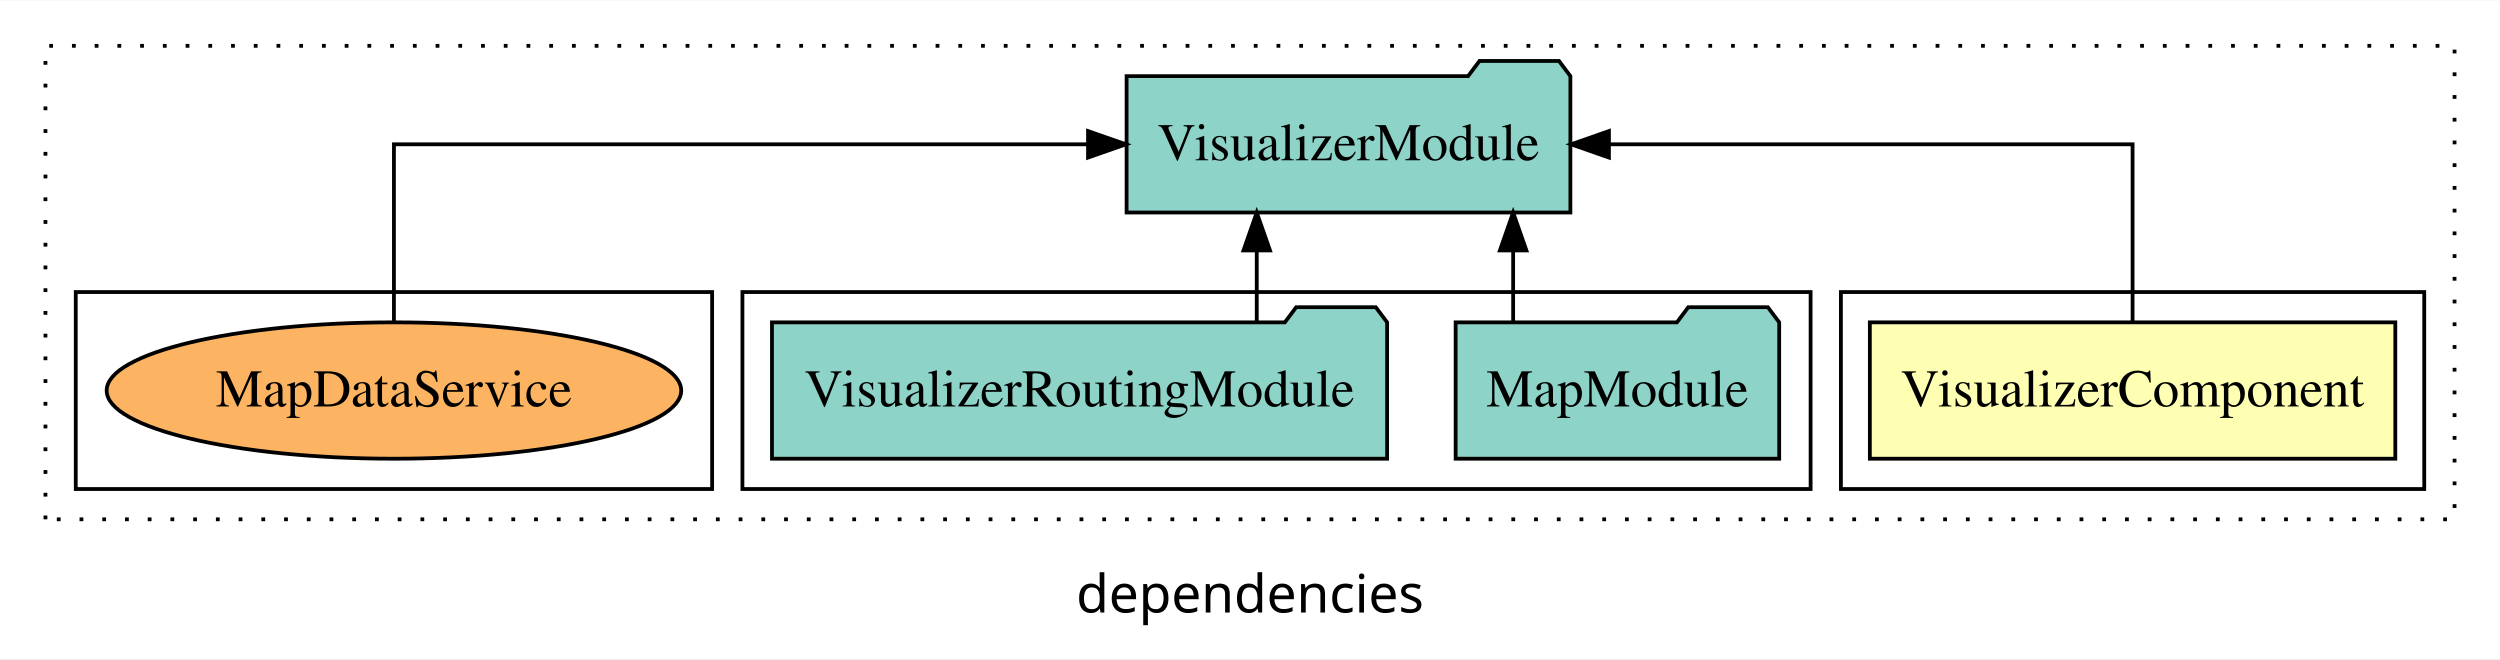
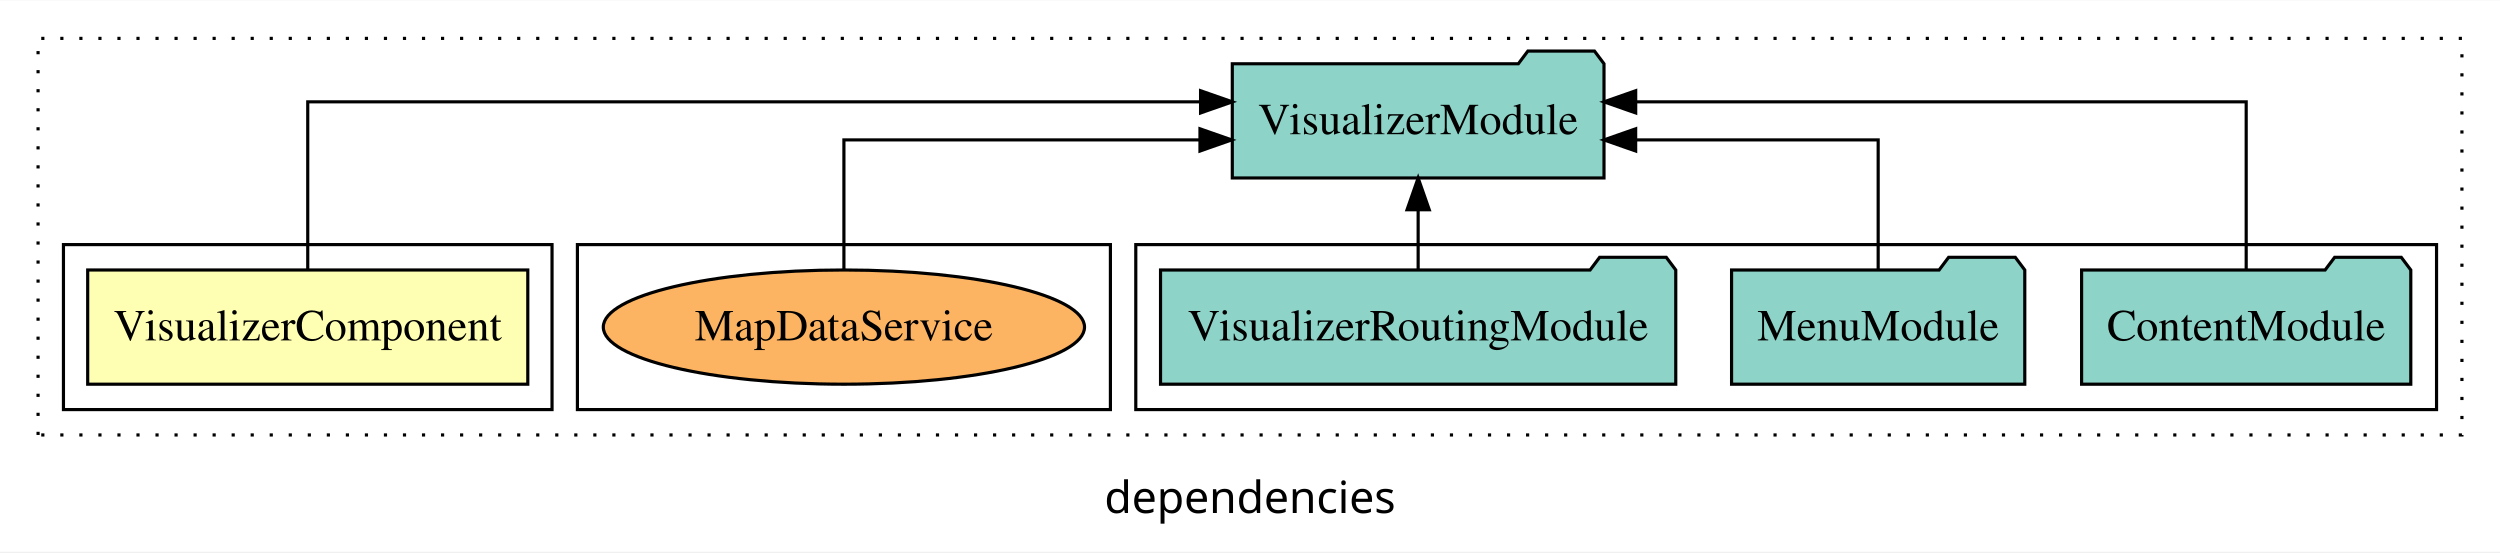
- <svg xmlns="http://www.w3.org/2000/svg" width="660pt" height="174pt" viewBox="0.00 0.00 660.00 173.80">
+ <svg xmlns="http://www.w3.org/2000/svg" width="788pt" height="174pt" viewBox="0.00 0.00 788.00 173.80">
  <g id="graph0" class="graph" transform="scale(1 1) rotate(0) translate(4 169.8)">
-     <polygon fill="white" stroke="transparent" points="-4,4 -4,-169.8 656,-169.8 656,4 -4,4" />
-     <text text-anchor="middle" x="326" y="-8.2" font-family="sans-serif" font-size="14.00">dependencies</text>
+     <polygon fill="white" stroke="transparent" points="-4,4 -4,-169.8 784,-169.8 784,4 -4,4" />
+     <text text-anchor="middle" x="390" y="-8.2" font-family="sans-serif" font-size="14.00">dependencies</text>
    <g id="clust1" class="cluster">
-       <polygon fill="none" stroke="black" stroke-dasharray="1,5" points="8,-32.8 8,-157.8 644,-157.8 644,-32.8 8,-32.8" />
+       <polygon fill="none" stroke="black" stroke-dasharray="1,5" points="8,-32.8 8,-157.8 772,-157.8 772,-32.8 8,-32.8" />
+     </g>
+     <g id="clust4" class="cluster">
+       <polygon fill="none" stroke="black" points="354,-40.8 354,-92.8 764,-92.8 764,-40.8 354,-40.8" />
+     </g>
+     <g id="clust7" class="cluster">
+       <polygon fill="none" stroke="black" points="178,-40.8 178,-92.8 346,-92.8 346,-40.8 178,-40.8" />
    </g>
    <g id="clust2" class="cluster">
-       <polygon fill="none" stroke="black" points="482,-40.8 482,-92.8 636,-92.8 636,-40.8 482,-40.8" />
-     </g>
-     <g id="clust4" class="cluster">
-       <polygon fill="none" stroke="black" points="192,-40.8 192,-92.8 474,-92.8 474,-40.8 192,-40.8" />
-     </g>
-     <g id="clust7" class="cluster">
-       <polygon fill="none" stroke="black" points="16,-40.8 16,-92.8 184,-92.8 184,-40.8 16,-40.8" />
+       <polygon fill="none" stroke="black" points="16,-40.8 16,-92.8 170,-92.8 170,-40.8 16,-40.8" />
    </g>
    <g id="node1" class="node">
-       <polygon fill="#ffffb3" stroke="black" points="628.36,-84.8 489.64,-84.8 489.64,-48.8 628.36,-48.8 628.36,-84.8" />
-       <text text-anchor="middle" x="559" y="-62.6" font-family="Times,serif" font-size="14.00">VisualizerComponent</text>
+       <polygon fill="#ffffb3" stroke="black" points="162.36,-84.8 23.64,-84.8 23.64,-48.8 162.36,-48.8 162.36,-84.8" />
+       <text text-anchor="middle" x="93" y="-62.6" font-family="Times,serif" font-size="14.00">VisualizerComponent</text>
    </g>
    <g id="node2" class="node">
-       <polygon fill="#8dd3c7" stroke="black" points="410.58,-149.8 407.58,-153.8 386.58,-153.8 383.58,-149.8 293.42,-149.8 293.42,-113.8 410.58,-113.8 410.58,-149.8" />
-       <text text-anchor="middle" x="352" y="-127.6" font-family="Times,serif" font-size="14.00">VisualizerModule</text>
+       <polygon fill="#8dd3c7" stroke="black" points="501.58,-149.8 498.58,-153.8 477.58,-153.8 474.58,-149.8 384.42,-149.8 384.42,-113.8 501.58,-113.8 501.58,-149.8" />
+       <text text-anchor="middle" x="443" y="-127.6" font-family="Times,serif" font-size="14.00">VisualizerModule</text>
    </g>
    <g id="edge1" class="edge">
-       <path fill="none" stroke="black" d="M559,-84.91C559,-104.14 559,-131.8 559,-131.8 559,-131.8 420.76,-131.8 420.76,-131.8" />
-       <polygon fill="black" stroke="black" points="420.76,-128.3 410.76,-131.8 420.76,-135.3 420.76,-128.3" />
+       <path fill="none" stroke="black" d="M93,-85.08C93,-106.12 93,-137.8 93,-137.8 93,-137.8 374.42,-137.8 374.42,-137.8" />
+       <polygon fill="black" stroke="black" points="374.42,-141.3 384.42,-137.8 374.42,-134.3 374.42,-141.3" />
    </g>
    <g id="node3" class="node">
-       <polygon fill="#8dd3c7" stroke="black" points="465.71,-84.8 462.71,-88.8 441.71,-88.8 438.71,-84.8 380.29,-84.8 380.29,-48.8 465.71,-48.8 465.71,-84.8" />
-       <text text-anchor="middle" x="423" y="-62.6" font-family="Times,serif" font-size="14.00">MapModule</text>
+       <polygon fill="#8dd3c7" stroke="black" points="755.88,-84.8 752.88,-88.8 731.88,-88.8 728.88,-84.8 652.12,-84.8 652.12,-48.8 755.88,-48.8 755.88,-84.8" />
+       <text text-anchor="middle" x="704" y="-62.6" font-family="Times,serif" font-size="14.00">ContentModule</text>
    </g>
    <g id="edge2" class="edge">
-       <path fill="none" stroke="black" d="M395.47,-84.91C395.47,-84.91 395.47,-103.79 395.47,-103.79" />
-       <polygon fill="black" stroke="black" points="391.97,-103.79 395.47,-113.79 398.97,-103.79 391.97,-103.79" />
+       <path fill="none" stroke="black" d="M704,-85.08C704,-106.12 704,-137.8 704,-137.8 704,-137.8 511.57,-137.8 511.57,-137.8" />
+       <polygon fill="black" stroke="black" points="511.57,-134.3 501.57,-137.8 511.57,-141.3 511.57,-134.3" />
    </g>
    <g id="node4" class="node">
-       <polygon fill="#8dd3c7" stroke="black" points="362.2,-84.8 359.2,-88.8 338.2,-88.8 335.2,-84.8 199.8,-84.8 199.8,-48.8 362.2,-48.8 362.2,-84.8" />
-       <text text-anchor="middle" x="281" y="-62.6" font-family="Times,serif" font-size="14.00">VisualizerRoutingModule</text>
+       <polygon fill="#8dd3c7" stroke="black" points="634.21,-84.8 631.21,-88.8 610.21,-88.8 607.21,-84.8 541.79,-84.8 541.79,-48.8 634.21,-48.8 634.21,-84.8" />
+       <text text-anchor="middle" x="588" y="-62.6" font-family="Times,serif" font-size="14.00">MenuModule</text>
    </g>
    <g id="edge3" class="edge">
-       <path fill="none" stroke="black" d="M327.78,-84.91C327.78,-84.91 327.78,-103.79 327.78,-103.79" />
-       <polygon fill="black" stroke="black" points="324.28,-103.79 327.78,-113.79 331.28,-103.79 324.28,-103.79" />
+       <path fill="none" stroke="black" d="M588,-84.82C588,-102.17 588,-125.8 588,-125.8 588,-125.8 511.56,-125.8 511.56,-125.8" />
+       <polygon fill="black" stroke="black" points="511.56,-122.3 501.56,-125.8 511.56,-129.3 511.56,-122.3" />
    </g>
    <g id="node5" class="node">
-       <ellipse fill="#fdb462" stroke="black" cx="100" cy="-66.8" rx="75.84" ry="18" />
-       <text text-anchor="middle" x="100" y="-62.6" font-family="Times,serif" font-size="14.00">MapDataService</text>
+       <polygon fill="#8dd3c7" stroke="black" points="524.2,-84.8 521.2,-88.8 500.2,-88.8 497.2,-84.8 361.8,-84.8 361.8,-48.8 524.2,-48.8 524.2,-84.8" />
+       <text text-anchor="middle" x="443" y="-62.6" font-family="Times,serif" font-size="14.00">VisualizerRoutingModule</text>
    </g>
    <g id="edge4" class="edge">
-       <path fill="none" stroke="black" d="M100,-84.91C100,-104.14 100,-131.8 100,-131.8 100,-131.8 283.24,-131.8 283.24,-131.8" />
-       <polygon fill="black" stroke="black" points="283.24,-135.3 293.24,-131.8 283.24,-128.3 283.24,-135.3" />
+       <path fill="none" stroke="black" d="M443,-84.91C443,-84.91 443,-103.79 443,-103.79" />
+       <polygon fill="black" stroke="black" points="439.5,-103.79 443,-113.79 446.5,-103.79 439.5,-103.79" />
+     </g>
+     <g id="node6" class="node">
+       <ellipse fill="#fdb462" stroke="black" cx="262" cy="-66.8" rx="75.84" ry="18" />
+       <text text-anchor="middle" x="262" y="-62.6" font-family="Times,serif" font-size="14.00">MapDataService</text>
+     </g>
+     <g id="edge5" class="edge">
+       <path fill="none" stroke="black" d="M262,-84.82C262,-102.17 262,-125.8 262,-125.8 262,-125.8 374.23,-125.8 374.23,-125.8" />
+       <polygon fill="black" stroke="black" points="374.23,-129.3 384.23,-125.8 374.23,-122.3 374.23,-129.3" />
    </g>
  </g>
</svg>
